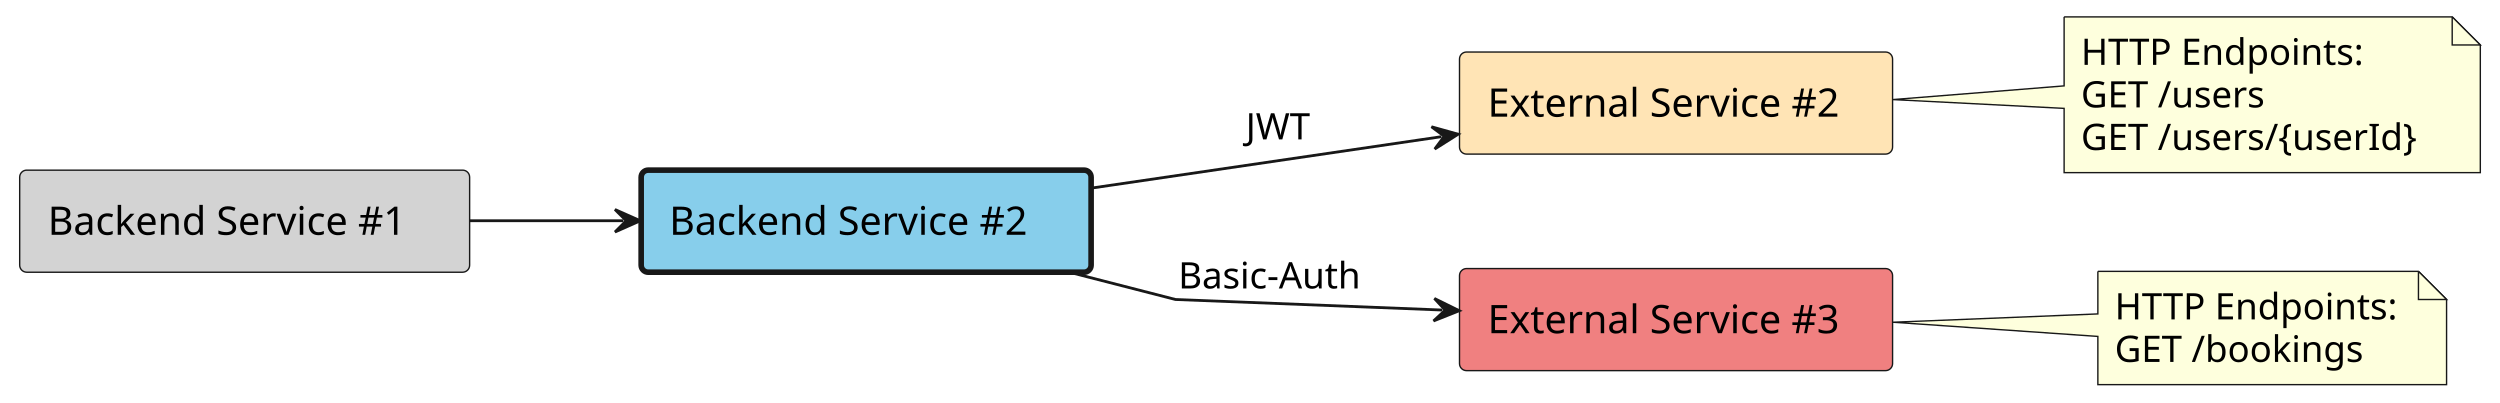
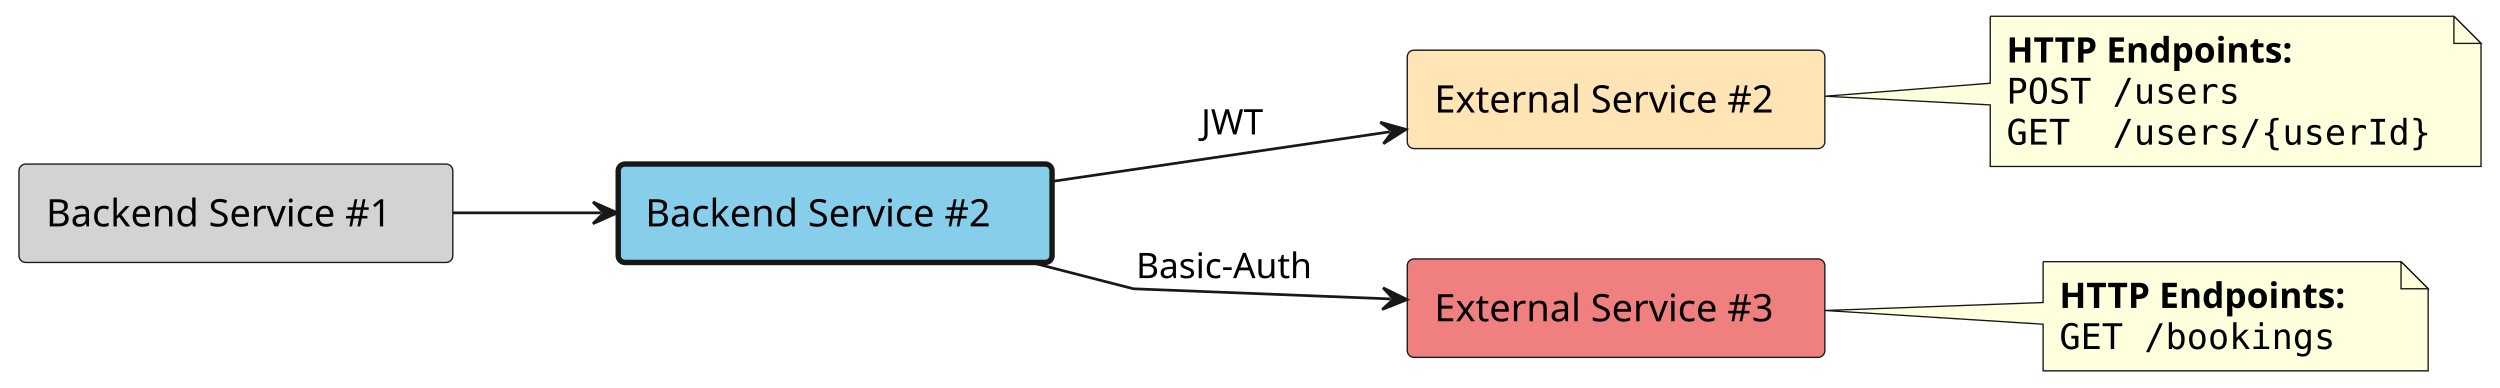
- <svg xmlns="http://www.w3.org/2000/svg" contentStyleType="text/css" height="143px" preserveAspectRatio="none" style="width:889px;height:143px;background:#FFFFFF;" version="1.1" viewBox="0 0 889 143" width="889px" zoomAndPan="magnify">
+ <svg xmlns="http://www.w3.org/2000/svg" contentStyleType="text/css" height="143px" preserveAspectRatio="none" style="width:922px;height:143px;background:#FFFFFF;" version="1.1" viewBox="0 0 922 143" width="922px" zoomAndPan="magnify">
  <defs />
  <g>
    <g id="elem_platform__application__backend_service_1">
      <rect fill="#D3D3D3" height="36.297" rx="2.5" ry="2.5" style="stroke:#181818;stroke-width:0.5;" width="160" x="7" y="60.5" />
      <text fill="#000000" font-family="sans-serif" font-size="14" lengthAdjust="spacing" textLength="140" x="17" y="83.495">Backend Service #1</text>
    </g>
    <g id="elem_platform__application__backend_service_2">
      <rect fill="#87CEEB" height="36.297" rx="2.5" ry="2.5" style="stroke:#181818;stroke-width:2.0;" width="160" x="228" y="60.5" />
      <text fill="#000000" font-family="sans-serif" font-size="14" lengthAdjust="spacing" textLength="140" x="238" y="83.495">Backend Service #2</text>
    </g>
    <g id="elem_platform__external_service_2">
      <rect fill="#FFE4B5" height="36.297" rx="2.5" ry="2.5" style="stroke:#181818;stroke-width:0.5;" width="154" x="519" y="18.5" />
      <text fill="#000000" font-family="sans-serif" font-size="14" lengthAdjust="spacing" textLength="134" x="529" y="41.495">External Service #2</text>
    </g>
    <g id="elem_GMN5">
-       <path d="M734,6 L734,30.54 L673.11,35.41 L734,38.54 L734,61.398 A0,0 0 0 0 734,61.398 L882,61.398 A0,0 0 0 0 882,61.398 L882,16 L872,6 L734,6 A0,0 0 0 0 734,6 " fill="#FEFFDD" style="stroke:#181818;stroke-width:0.5;" />
-       <path d="M872,6 L872,16 L882,16 L872,6 " fill="#FEFFDD" style="stroke:#181818;stroke-width:0.5;" />
-       <text fill="#000000" font-family="sans-serif" font-size="13" lengthAdjust="spacing" textLength="103" x="740" y="23.067">HTTP Endpoints:</text>
-       <text fill="#000000" font-family="sans-serif" font-size="13" lengthAdjust="spacing" textLength="68" x="740" y="38.2">GET /users</text>
-       <text fill="#000000" font-family="sans-serif" font-size="13" lengthAdjust="spacing" textLength="127" x="740" y="53.333">GET /users/{userId}</text>
+       <path d="M734,6 L734,30.69 L673.05,35.49 L734,38.69 L734,61.398 A0,0 0 0 0 734,61.398 L915,61.398 A0,0 0 0 0 915,61.398 L915,16 L905,6 L734,6 A0,0 0 0 0 734,6 " fill="#FEFFDD" style="stroke:#181818;stroke-width:0.5;" />
+       <path d="M905,6 L905,16 L915,16 L905,6 " fill="#FEFFDD" style="stroke:#181818;stroke-width:0.5;" />
+       <text fill="#000000" font-family="sans-serif" font-size="13" font-weight="bold" lengthAdjust="spacing" textLength="121" x="740" y="23.067">HTTP Endpoints:</text>
+       <text fill="#000000" font-family="monospace" font-size="13" lengthAdjust="spacing" textLength="88" x="740" y="38.2">POST /users</text>
+       <text fill="#000000" font-family="monospace" font-size="13" lengthAdjust="spacing" textLength="160" x="740" y="53.333">GET  /users/{userId}</text>
    </g>
    <g id="elem_other_project__external_service_3">
      <rect fill="#F08080" height="36.297" rx="2.5" ry="2.5" style="stroke:#181818;stroke-width:0.5;" width="154" x="519" y="95.5" />
      <text fill="#000000" font-family="sans-serif" font-size="14" lengthAdjust="spacing" textLength="134" x="529" y="118.495">External Service #3</text>
    </g>
    <g id="elem_GMN9">
-       <path d="M746,96.5 L746,111.63 L673.11,114.59 L746,119.63 L746,136.766 A0,0 0 0 0 746,136.766 L870,136.766 A0,0 0 0 0 870,136.766 L870,106.5 L860,96.5 L746,96.5 A0,0 0 0 0 746,96.5 " fill="#FEFFDD" style="stroke:#181818;stroke-width:0.5;" />
-       <path d="M860,96.5 L860,106.5 L870,106.5 L860,96.5 " fill="#FEFFDD" style="stroke:#181818;stroke-width:0.5;" />
-       <text fill="#000000" font-family="sans-serif" font-size="13" lengthAdjust="spacing" textLength="103" x="752" y="113.567">HTTP Endpoints:</text>
-       <text fill="#000000" font-family="sans-serif" font-size="13" lengthAdjust="spacing" textLength="90" x="752" y="128.7">GET /bookings</text>
+       <path d="M753.5,96.5 L753.5,111.57 L673.05,114.51 L753.5,119.57 L753.5,136.766 A0,0 0 0 0 753.5,136.766 L895.5,136.766 A0,0 0 0 0 895.5,136.766 L895.5,106.5 L885.5,96.5 L753.5,96.5 A0,0 0 0 0 753.5,96.5 " fill="#FEFFDD" style="stroke:#181818;stroke-width:0.5;" />
+       <path d="M885.5,96.5 L885.5,106.5 L895.5,106.5 L885.5,96.5 " fill="#FEFFDD" style="stroke:#181818;stroke-width:0.5;" />
+       <text fill="#000000" font-family="sans-serif" font-size="13" font-weight="bold" lengthAdjust="spacing" textLength="121" x="759.5" y="113.567">HTTP Endpoints:</text>
+       <text fill="#000000" font-family="monospace" font-size="13" lengthAdjust="spacing" textLength="104" x="759.5" y="128.7">GET /bookings</text>
    </g>
    <g id="link_platform__application__backend_service_1_platform__application__backend_service_2">
      <path d="M167.06,78.5 C186.79,78.5 201.95,78.5 221.68,78.5 " fill="none" id="platform__application__backend_service_1-to-platform__application__backend_service_2" style="stroke:#181818;stroke-width:1.0;" />
      <polygon fill="#181818" points="227.68,78.5,218.68,74.5,222.68,78.5,218.68,82.5,227.68,78.5" style="stroke:#181818;stroke-width:1.0;" />
    </g>
    <g id="link_platform__application__backend_service_2_platform__external_service_2">
      <path d="M388.29,66.86 C428.95,60.88 472.324,54.511 512.584,48.601 " fill="none" id="platform__application__backend_service_2-to-platform__external_service_2" style="stroke:#181818;stroke-width:1.0;" />
      <polygon fill="#181818" points="518.52,47.73,509.034,45.08,513.573,48.456,510.196,52.995,518.52,47.73" style="stroke:#181818;stroke-width:1.0;" />
      <text fill="#000000" font-family="sans-serif" font-size="13" lengthAdjust="spacing" textLength="21" x="443" y="49.567">JWT</text>
    </g>
    <g id="link_platform__application__backend_service_2_other_project__external_service_3">
      <path d="M379.26,96.55 C400.36,101.97 418,106.5 418,106.5 C418,106.5 464.945,108.353 512.915,110.252 " fill="none" id="platform__application__backend_service_2-to-other_project__external_service_3" style="stroke:#181818;stroke-width:1.0;" />
      <polygon fill="#181818" points="518.91,110.49,510.075,106.137,513.914,110.292,509.759,114.131,518.91,110.49" style="stroke:#181818;stroke-width:1.0;" />
      <text fill="#000000" font-family="sans-serif" font-size="13" lengthAdjust="spacing" textLength="69" x="419" y="102.567">Basic-Auth</text>
    </g>
  </g>
</svg>
